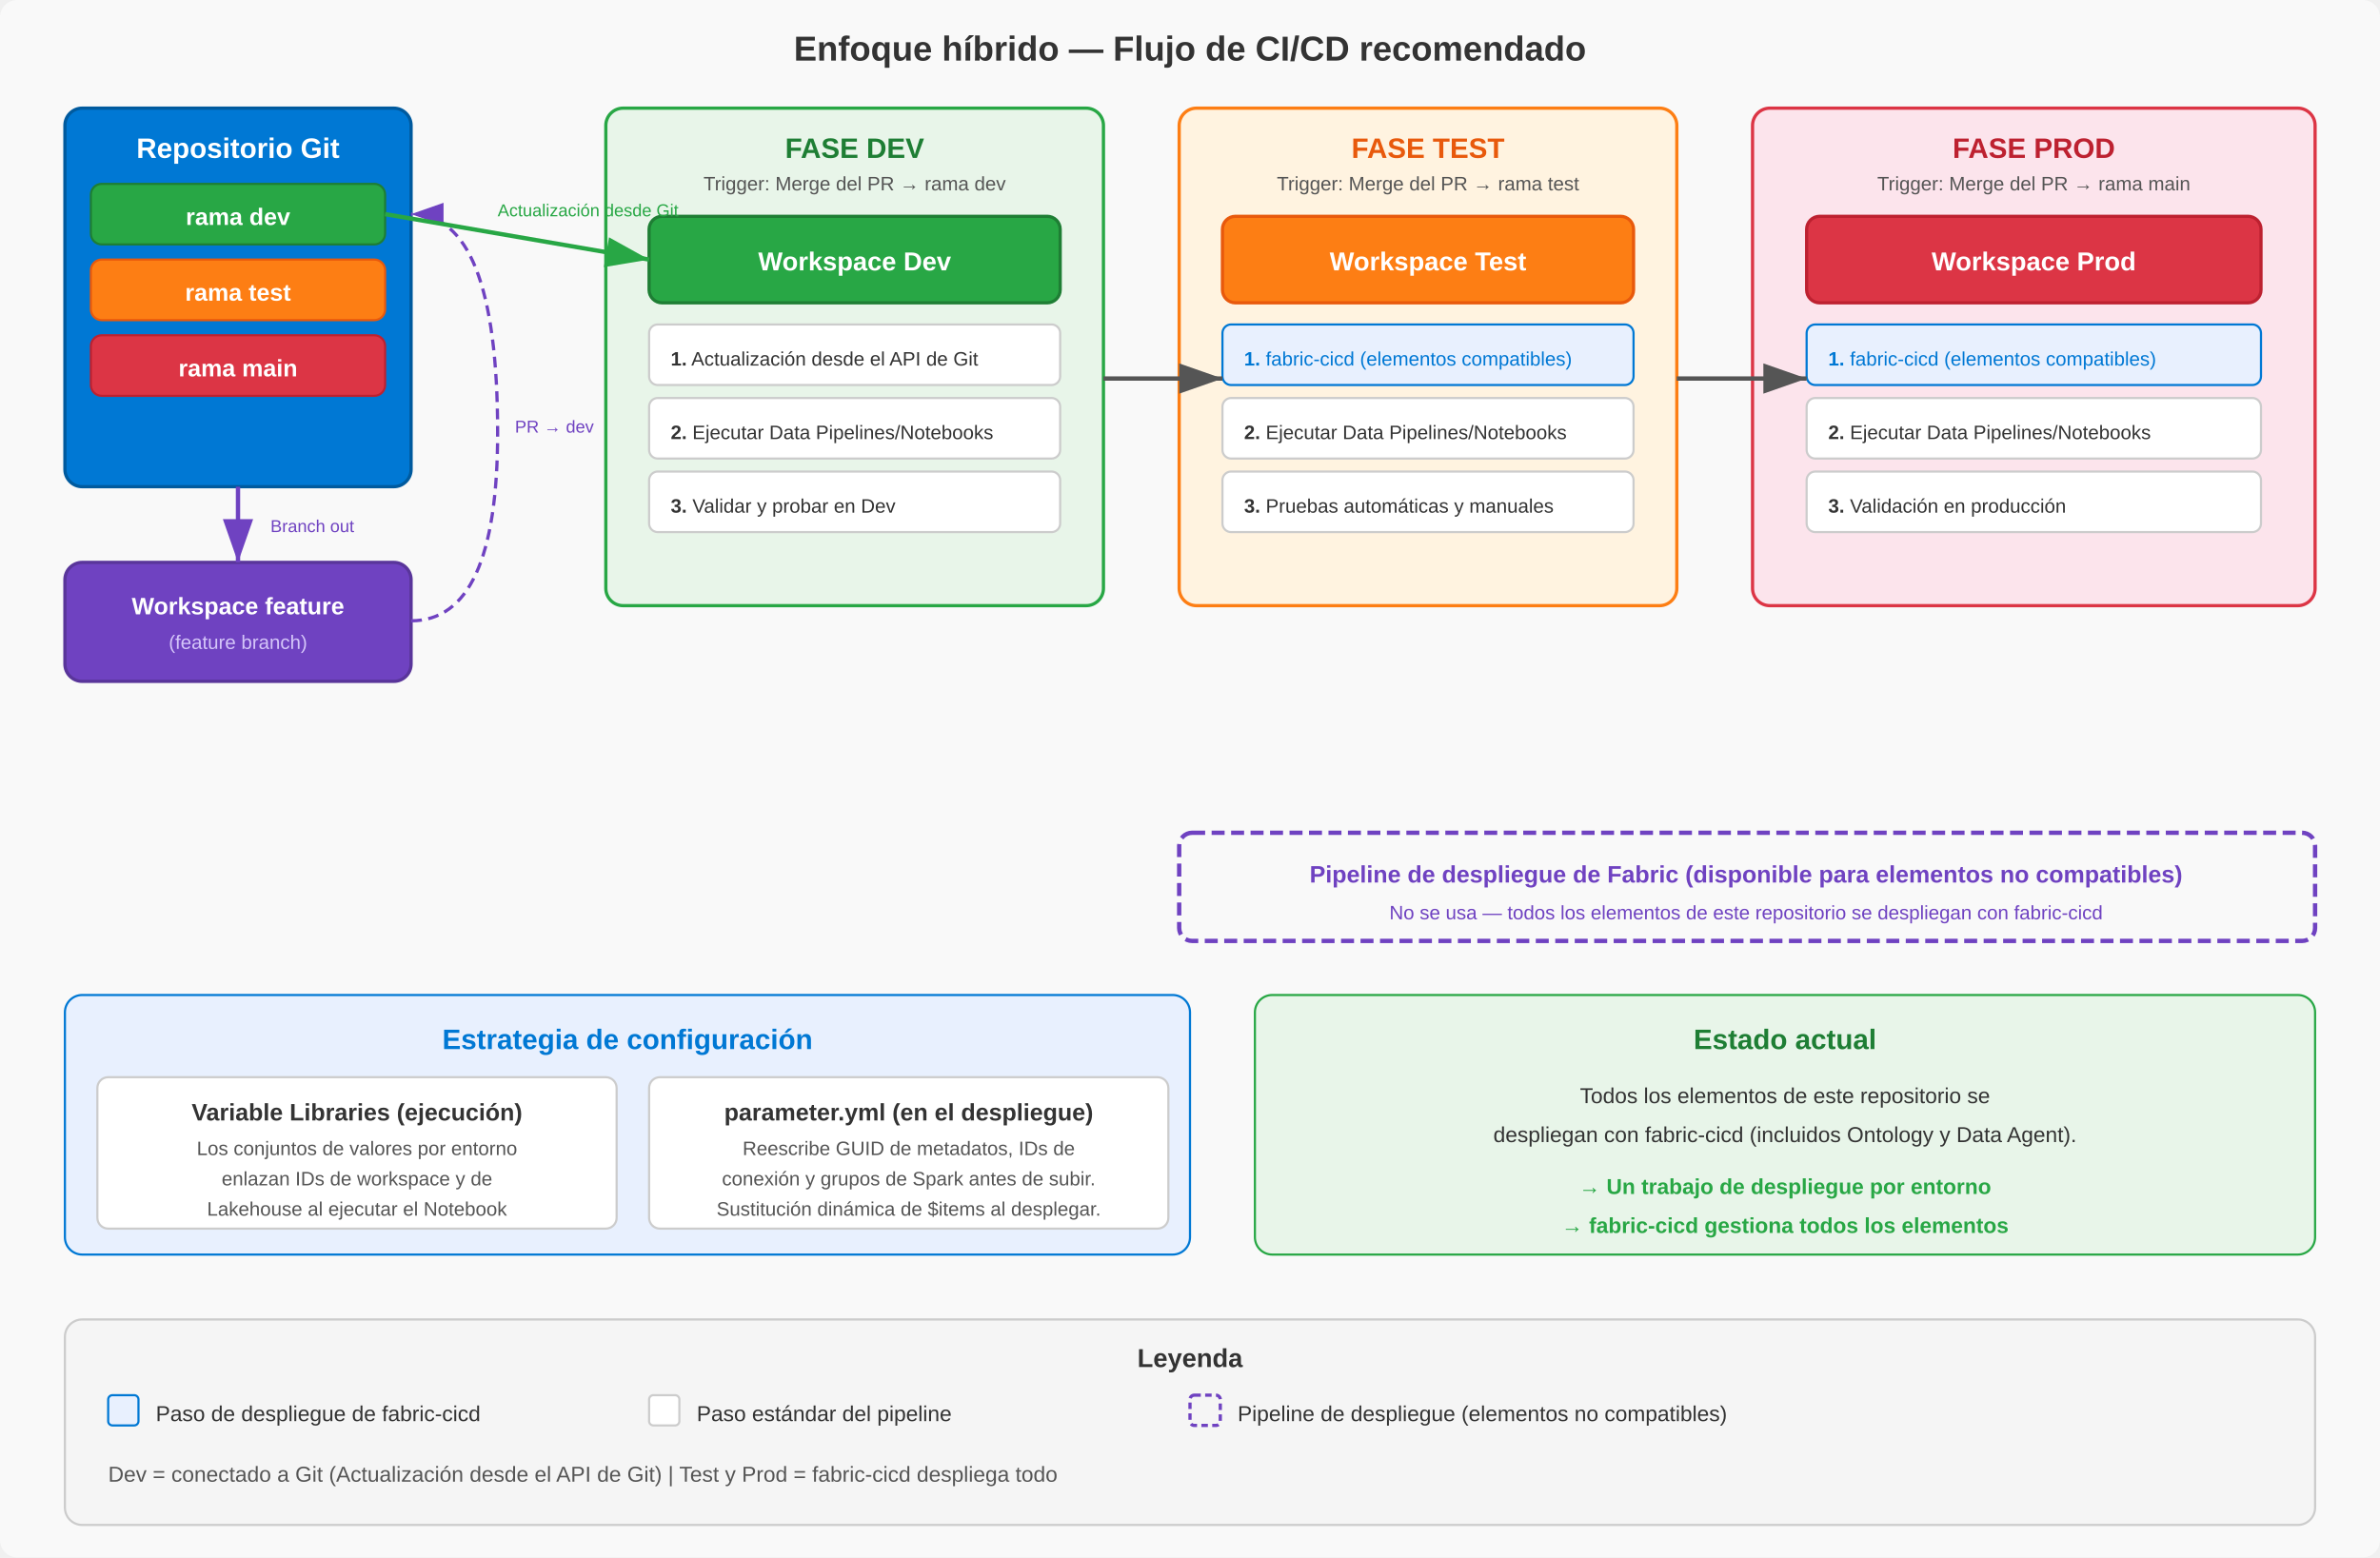
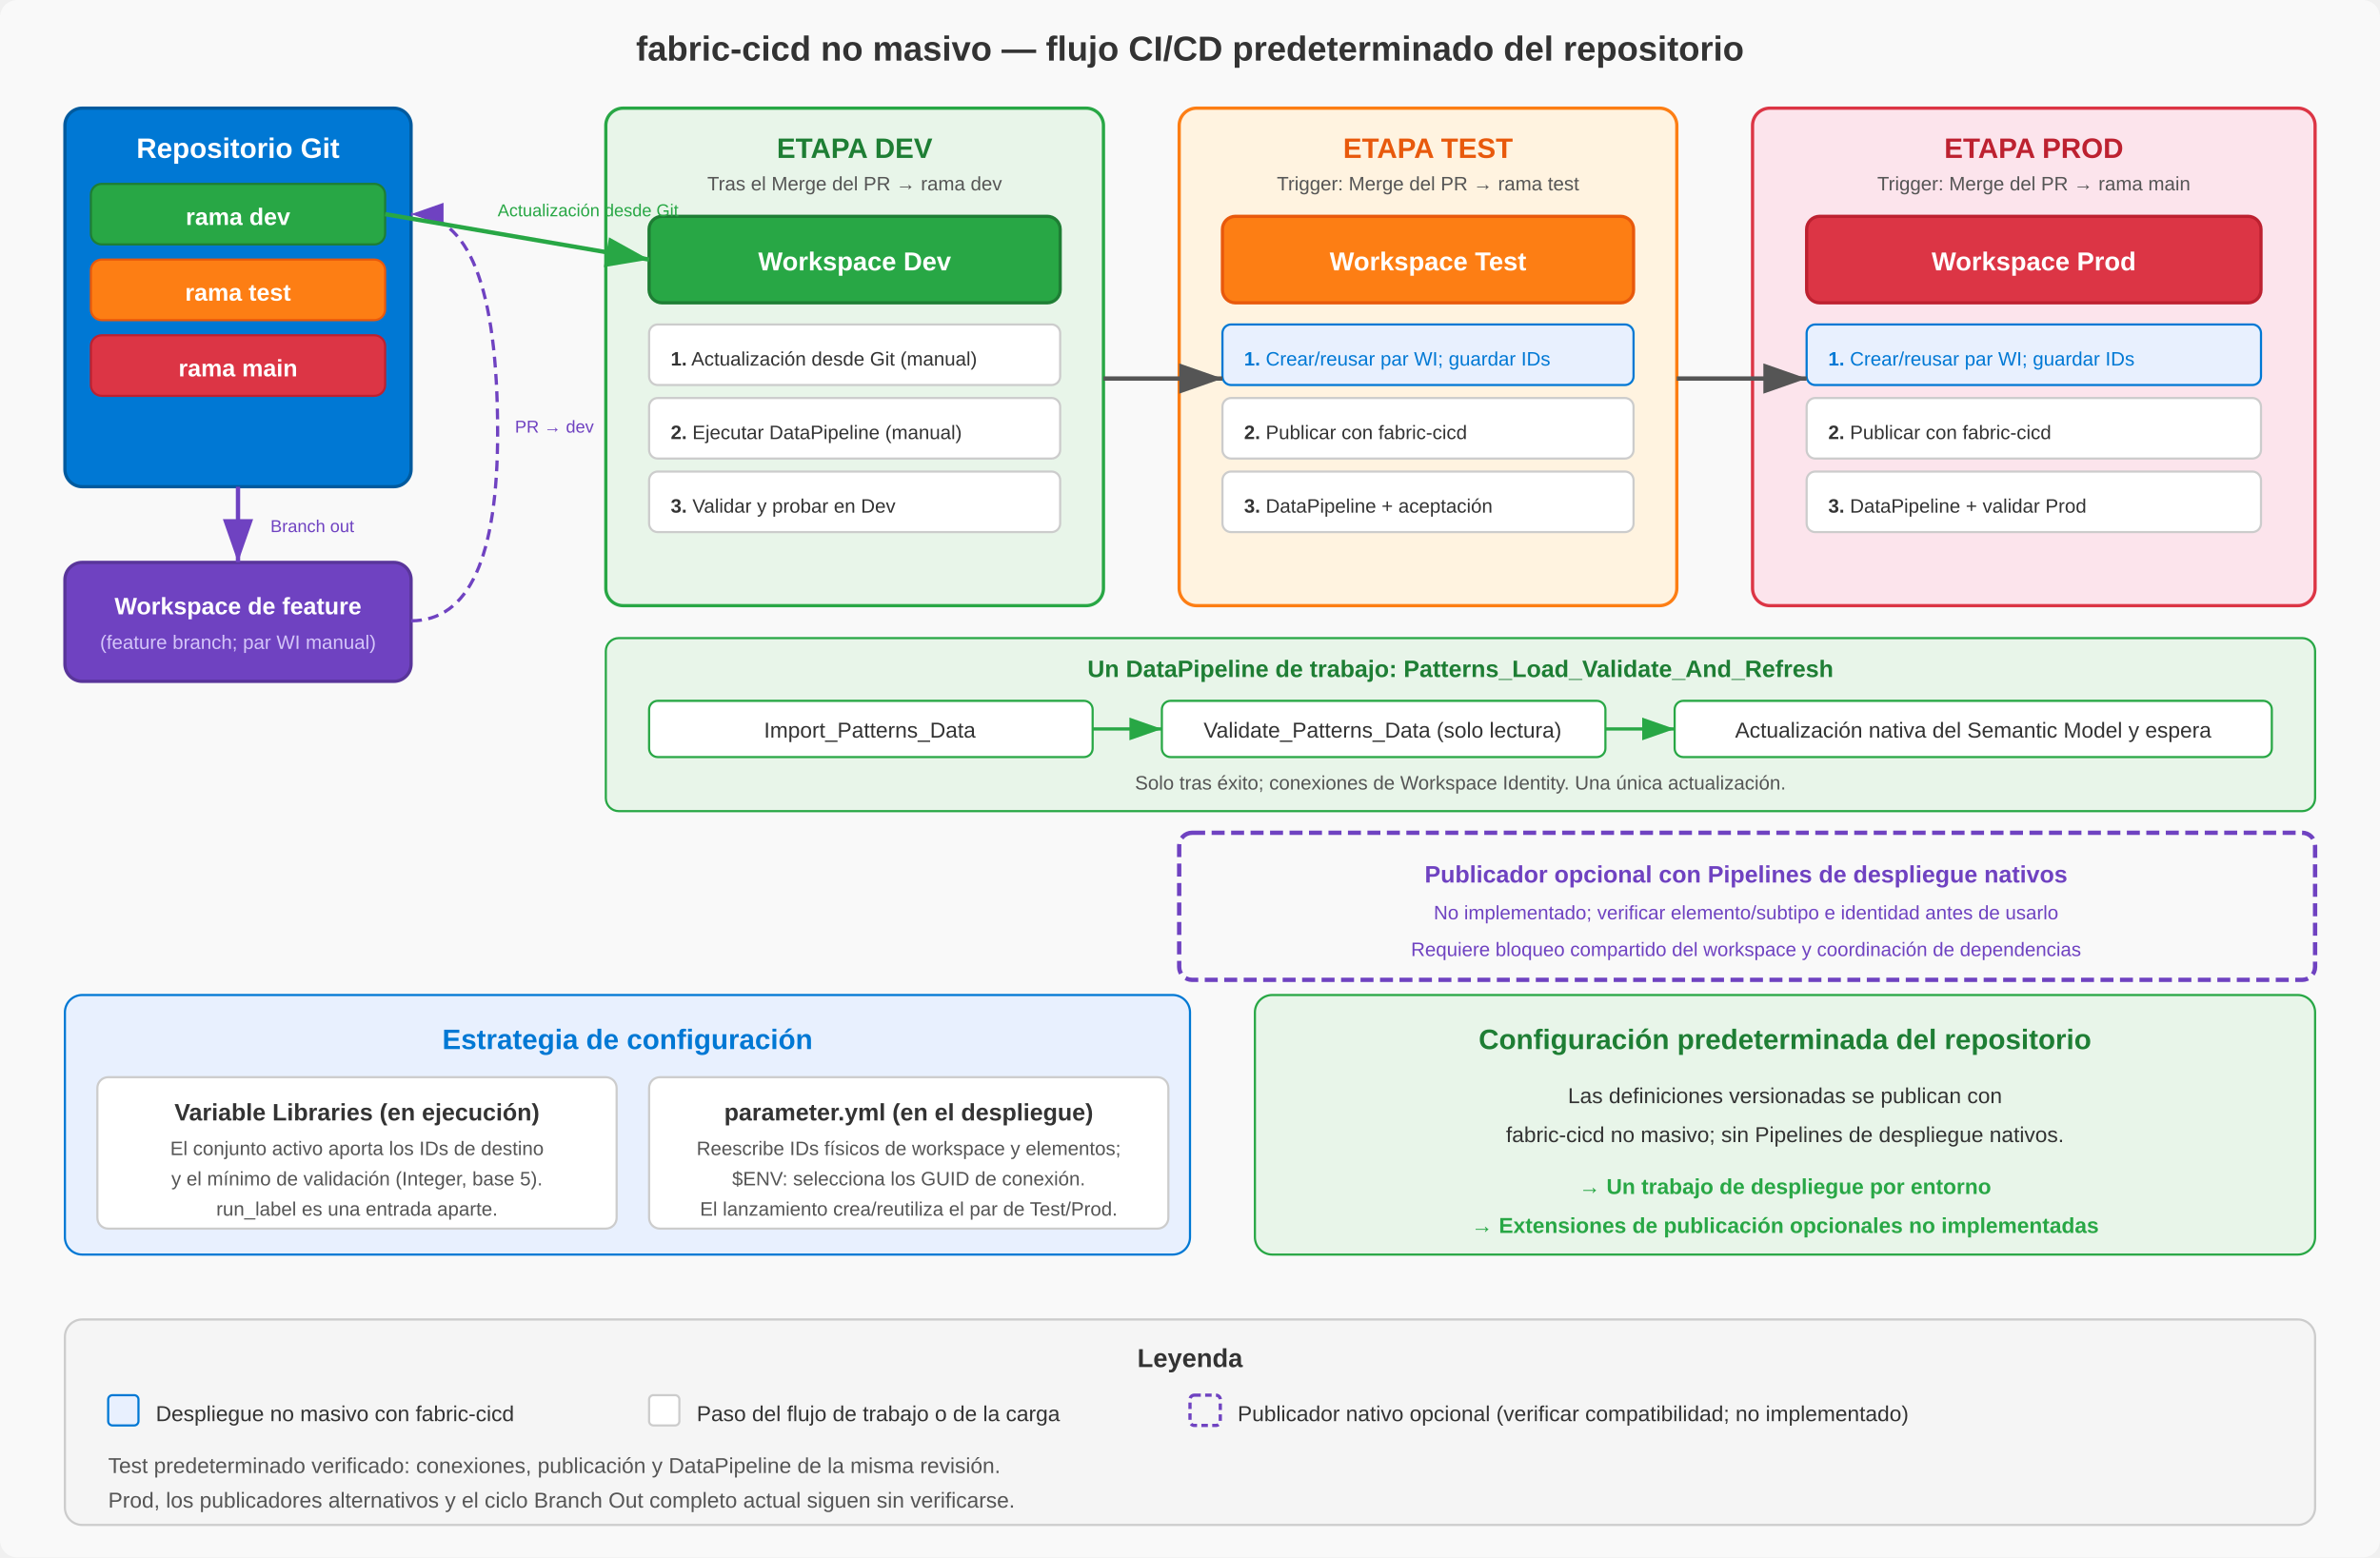
<svg xmlns="http://www.w3.org/2000/svg" viewBox="0 0 1100 720" font-family="Segoe UI, Arial, sans-serif">
  <rect width="1100" height="720" fill="#f9f9f9" rx="8" />
-   <text x="550" y="28" text-anchor="middle" font-size="16" font-weight="bold" fill="#333">Enfoque híbrido — Flujo de CI/CD recomendado</text>
+   <text x="550" y="28" text-anchor="middle" font-size="16" font-weight="bold" fill="#333">fabric-cicd no masivo — flujo CI/CD predeterminado del repositorio</text>
  <rect x="30" y="50" width="160" height="175" rx="8" fill="#0078d4" stroke="#005a9e" stroke-width="1.5" />
  <text x="110" y="73" text-anchor="middle" font-size="13" fill="#fff" font-weight="bold">Repositorio Git</text>
  <rect x="42" y="85" width="136" height="28" rx="5" fill="#28a745" stroke="#1e7e34" stroke-width="1" />
  <text x="110" y="104" text-anchor="middle" font-size="11" fill="#fff" font-weight="bold">rama dev</text>
  <rect x="42" y="120" width="136" height="28" rx="5" fill="#fd7e14" stroke="#e8590c" stroke-width="1" />
  <text x="110" y="139" text-anchor="middle" font-size="11" fill="#fff" font-weight="bold">rama test</text>
  <rect x="42" y="155" width="136" height="28" rx="5" fill="#dc3545" stroke="#bd2130" stroke-width="1" />
  <text x="110" y="174" text-anchor="middle" font-size="11" fill="#fff" font-weight="bold">rama main</text>
  <rect x="30" y="260" width="160" height="55" rx="8" fill="#6f42c1" stroke="#59359a" stroke-width="1.5" />
-   <text x="110" y="284" text-anchor="middle" font-size="11" fill="#fff" font-weight="bold">Workspace feature</text>
-   <text x="110" y="300" text-anchor="middle" font-size="9" fill="#d4c5f9">(feature branch)</text>
+   <text x="110" y="284" text-anchor="middle" font-size="11" fill="#fff" font-weight="bold">Workspace de feature</text>
+   <text x="110" y="300" text-anchor="middle" font-size="9" fill="#d4c5f9">(feature branch; par WI manual)</text>
  <line x1="110" y1="225" x2="110" y2="260" stroke="#6f42c1" stroke-width="2" marker-end="url(#arrowPurple)" />
  <text x="125" y="246" font-size="8" fill="#6f42c1">Branch out</text>
  <path d="M 190 287 Q 230 287 230 200 Q 230 99 190 99" fill="none" stroke="#6f42c1" stroke-width="1.5" stroke-dasharray="5,3" marker-end="url(#arrowPurple)" />
  <text x="238" y="200" font-size="8" fill="#6f42c1">PR → dev</text>
  <rect x="280" y="50" width="230" height="230" rx="8" fill="#e8f5e9" stroke="#28a745" stroke-width="1.5" />
-   <text x="395" y="73" text-anchor="middle" font-size="13" font-weight="bold" fill="#1e7e34">FASE DEV</text>
-   <text x="395" y="88" text-anchor="middle" font-size="9" fill="#555">Trigger: Merge del PR → rama dev</text>
+   <text x="395" y="73" text-anchor="middle" font-size="13" font-weight="bold" fill="#1e7e34">ETAPA DEV</text>
+   <text x="395" y="88" text-anchor="middle" font-size="9" fill="#555">Tras el Merge del PR → rama dev</text>
  <rect x="300" y="100" width="190" height="40" rx="6" fill="#28a745" stroke="#1e7e34" stroke-width="1.5" />
  <text x="395" y="125" text-anchor="middle" font-size="12" fill="#fff" font-weight="bold">Workspace Dev</text>
  <line x1="178" y1="99" x2="300" y2="120" stroke="#28a745" stroke-width="2" marker-end="url(#arrowGreen)" />
  <text x="230" y="100" font-size="8" fill="#28a745">Actualización desde Git</text>
  <rect x="300" y="150" width="190" height="28" rx="4" fill="#fff" stroke="#ccc" stroke-width="1" />
  <text x="310" y="169" font-size="9" fill="#333">
-     <tspan font-weight="bold">1.</tspan> Actualización desde el API de Git</text>
+     <tspan font-weight="bold">1.</tspan> Actualización desde Git (manual)</text>
  <rect x="300" y="184" width="190" height="28" rx="4" fill="#fff" stroke="#ccc" stroke-width="1" />
  <text x="310" y="203" font-size="9" fill="#333">
-     <tspan font-weight="bold">2.</tspan> Ejecutar Data Pipelines/Notebooks</text>
+     <tspan font-weight="bold">2.</tspan> Ejecutar DataPipeline (manual)</text>
  <rect x="300" y="218" width="190" height="28" rx="4" fill="#fff" stroke="#ccc" stroke-width="1" />
  <text x="310" y="237" font-size="9" fill="#333">
    <tspan font-weight="bold">3.</tspan> Validar y probar en Dev</text>
  <rect x="545" y="50" width="230" height="230" rx="8" fill="#fff3e0" stroke="#fd7e14" stroke-width="1.5" />
-   <text x="660" y="73" text-anchor="middle" font-size="13" font-weight="bold" fill="#e8590c">FASE TEST</text>
+   <text x="660" y="73" text-anchor="middle" font-size="13" font-weight="bold" fill="#e8590c">ETAPA TEST</text>
  <text x="660" y="88" text-anchor="middle" font-size="9" fill="#555">Trigger: Merge del PR → rama test</text>
  <rect x="565" y="100" width="190" height="40" rx="6" fill="#fd7e14" stroke="#e8590c" stroke-width="1.5" />
  <text x="660" y="125" text-anchor="middle" font-size="12" fill="#fff" font-weight="bold">Workspace Test</text>
  <rect x="565" y="150" width="190" height="28" rx="4" fill="#e8f0fe" stroke="#0078d4" stroke-width="1" />
  <text x="575" y="169" font-size="9" fill="#0078d4">
-     <tspan font-weight="bold">1.</tspan> fabric-cicd (elementos compatibles)</text>
+     <tspan font-weight="bold">1.</tspan> Crear/reusar par WI; guardar IDs</text>
  <rect x="565" y="184" width="190" height="28" rx="4" fill="#fff" stroke="#ccc" stroke-width="1" />
  <text x="575" y="203" font-size="9" fill="#333">
-     <tspan font-weight="bold">2.</tspan> Ejecutar Data Pipelines/Notebooks</text>
+     <tspan font-weight="bold">2.</tspan> Publicar con fabric-cicd</text>
  <rect x="565" y="218" width="190" height="28" rx="4" fill="#fff" stroke="#ccc" stroke-width="1" />
  <text x="575" y="237" font-size="9" fill="#333">
-     <tspan font-weight="bold">3.</tspan> Pruebas automáticas y manuales</text>
+     <tspan font-weight="bold">3.</tspan> DataPipeline + aceptación</text>
  <line x1="510" y1="175" x2="565" y2="175" stroke="#555" stroke-width="2" marker-end="url(#arrow)" />
  <rect x="810" y="50" width="260" height="230" rx="8" fill="#fce4ec" stroke="#dc3545" stroke-width="1.5" />
-   <text x="940" y="73" text-anchor="middle" font-size="13" font-weight="bold" fill="#bd2130">FASE PROD</text>
+   <text x="940" y="73" text-anchor="middle" font-size="13" font-weight="bold" fill="#bd2130">ETAPA PROD</text>
  <text x="940" y="88" text-anchor="middle" font-size="9" fill="#555">Trigger: Merge del PR → rama main</text>
  <rect x="835" y="100" width="210" height="40" rx="6" fill="#dc3545" stroke="#bd2130" stroke-width="1.5" />
  <text x="940" y="125" text-anchor="middle" font-size="12" fill="#fff" font-weight="bold">Workspace Prod</text>
  <rect x="835" y="150" width="210" height="28" rx="4" fill="#e8f0fe" stroke="#0078d4" stroke-width="1" />
  <text x="845" y="169" font-size="9" fill="#0078d4">
-     <tspan font-weight="bold">1.</tspan> fabric-cicd (elementos compatibles)</text>
+     <tspan font-weight="bold">1.</tspan> Crear/reusar par WI; guardar IDs</text>
  <rect x="835" y="184" width="210" height="28" rx="4" fill="#fff" stroke="#ccc" stroke-width="1" />
  <text x="845" y="203" font-size="9" fill="#333">
-     <tspan font-weight="bold">2.</tspan> Ejecutar Data Pipelines/Notebooks</text>
+     <tspan font-weight="bold">2.</tspan> Publicar con fabric-cicd</text>
  <rect x="835" y="218" width="210" height="28" rx="4" fill="#fff" stroke="#ccc" stroke-width="1" />
  <text x="845" y="237" font-size="9" fill="#333">
-     <tspan font-weight="bold">3.</tspan> Validación en producción</text>
+     <tspan font-weight="bold">3.</tspan> DataPipeline + validar Prod</text>
  <line x1="775" y1="175" x2="835" y2="175" stroke="#555" stroke-width="2" marker-end="url(#arrow)" />
-   <rect x="545" y="385" width="525" height="50" rx="6" fill="none" stroke="#6f42c1" stroke-width="2" stroke-dasharray="6,3" />
-   <text x="807" y="408" text-anchor="middle" font-size="11" fill="#6f42c1" font-weight="bold">Pipeline de despliegue de Fabric (disponible para elementos no compatibles)</text>
-   <text x="807" y="425" text-anchor="middle" font-size="9" fill="#6f42c1">No se usa — todos los elementos de este repositorio se despliegan con fabric-cicd</text>
+   <rect x="280" y="295" width="790" height="80" rx="6" fill="#e8f5e9" stroke="#28a745" />
+   <text x="675" y="313" text-anchor="middle" font-size="11" font-weight="bold" fill="#1e7e34">Un DataPipeline de trabajo: Patterns_Load_Validate_And_Refresh</text>
+   <rect x="300" y="324" width="205" height="26" rx="4" fill="#fff" stroke="#28a745" />
+   <text x="402" y="341" text-anchor="middle" font-size="10" fill="#333">Import_Patterns_Data</text>
+   <line x1="505" y1="337" x2="537" y2="337" stroke="#28a745" stroke-width="1.5" marker-end="url(#arrowGreen)" />
+   <rect x="537" y="324" width="205" height="26" rx="4" fill="#fff" stroke="#28a745" />
+   <text x="639" y="341" text-anchor="middle" font-size="10" fill="#333">Validate_Patterns_Data (solo lectura)</text>
+   <line x1="742" y1="337" x2="774" y2="337" stroke="#28a745" stroke-width="1.5" marker-end="url(#arrowGreen)" />
+   <rect x="774" y="324" width="276" height="26" rx="4" fill="#fff" stroke="#28a745" />
+   <text x="912" y="341" text-anchor="middle" font-size="10" fill="#333">Actualización nativa del Semantic Model y espera</text>
+   <text x="675" y="365" text-anchor="middle" font-size="9" fill="#555">Solo tras éxito; conexiones de Workspace Identity. Una única actualización.</text>
+   <rect x="545" y="385" width="525" height="68" rx="6" fill="none" stroke="#6f42c1" stroke-width="2" stroke-dasharray="6,3" />
+   <text x="807" y="408" text-anchor="middle" font-size="11" fill="#6f42c1" font-weight="bold">Publicador opcional con Pipelines de despliegue nativos</text>
+   <text x="807" y="425" text-anchor="middle" font-size="9" fill="#6f42c1">No implementado; verificar elemento/subtipo e identidad antes de usarlo</text>
+   <text x="807" y="442" text-anchor="middle" font-size="9" fill="#6f42c1">Requiere bloqueo compartido del workspace y coordinación de dependencias</text>
  <rect x="30" y="460" width="520" height="120" rx="8" fill="#e8f0fe" stroke="#0078d4" stroke-width="1" />
  <text x="290" y="485" text-anchor="middle" font-size="13" font-weight="bold" fill="#0078d4">Estrategia de configuración</text>
  <rect x="45" y="498" width="240" height="70" rx="5" fill="#fff" stroke="#ccc" stroke-width="1" />
-   <text x="165" y="518" text-anchor="middle" font-size="11" font-weight="bold" fill="#333">Variable Libraries (ejecución)</text>
-   <text x="165" y="534" text-anchor="middle" font-size="9" fill="#555">Los conjuntos de valores por entorno</text>
-   <text x="165" y="548" text-anchor="middle" font-size="9" fill="#555">enlazan IDs de workspace y de</text>
-   <text x="165" y="562" text-anchor="middle" font-size="9" fill="#555">Lakehouse al ejecutar el Notebook</text>
+   <text x="165" y="518" text-anchor="middle" font-size="11" font-weight="bold" fill="#333">Variable Libraries (en ejecución)</text>
+   <text x="165" y="534" text-anchor="middle" font-size="9" fill="#555">El conjunto activo aporta los IDs de destino</text>
+   <text x="165" y="548" text-anchor="middle" font-size="9" fill="#555">y el mínimo de validación (Integer, base 5).</text>
+   <text x="165" y="562" text-anchor="middle" font-size="9" fill="#555">run_label es una entrada aparte.</text>
  <rect x="300" y="498" width="240" height="70" rx="5" fill="#fff" stroke="#ccc" stroke-width="1" />
  <text x="420" y="518" text-anchor="middle" font-size="11" font-weight="bold" fill="#333">parameter.yml (en el despliegue)</text>
-   <text x="420" y="534" text-anchor="middle" font-size="9" fill="#555">Reescribe GUID de metadatos, IDs de</text>
-   <text x="420" y="548" text-anchor="middle" font-size="9" fill="#555">conexión y grupos de Spark antes de subir.</text>
-   <text x="420" y="562" text-anchor="middle" font-size="9" fill="#555">Sustitución dinámica de $items al desplegar.</text>
+   <text x="420" y="534" text-anchor="middle" font-size="9" fill="#555">Reescribe IDs físicos de workspace y elementos;</text>
+   <text x="420" y="548" text-anchor="middle" font-size="9" fill="#555">$ENV: selecciona los GUID de conexión.</text>
+   <text x="420" y="562" text-anchor="middle" font-size="9" fill="#555">El lanzamiento crea/reutiliza el par de Test/Prod.</text>
  <rect x="580" y="460" width="490" height="120" rx="8" fill="#e8f5e9" stroke="#28a745" stroke-width="1" />
-   <text x="825" y="485" text-anchor="middle" font-size="13" font-weight="bold" fill="#1e7e34">Estado actual</text>
-   <text x="825" y="510" text-anchor="middle" font-size="10" fill="#333">Todos los elementos de este repositorio se</text>
-   <text x="825" y="528" text-anchor="middle" font-size="10" fill="#333">despliegan con fabric-cicd (incluidos Ontology y Data Agent).</text>
+   <text x="825" y="485" text-anchor="middle" font-size="13" font-weight="bold" fill="#1e7e34">Configuración predeterminada del repositorio</text>
+   <text x="825" y="510" text-anchor="middle" font-size="10" fill="#333">Las definiciones versionadas se publican con</text>
+   <text x="825" y="528" text-anchor="middle" font-size="10" fill="#333">fabric-cicd no masivo; sin Pipelines de despliegue nativos.</text>
  <text x="825" y="552" text-anchor="middle" font-size="10" fill="#28a745" font-weight="bold">→ Un trabajo de despliegue por entorno</text>
-   <text x="825" y="570" text-anchor="middle" font-size="10" fill="#28a745" font-weight="bold">→ fabric-cicd gestiona todos los elementos</text>
+   <text x="825" y="570" text-anchor="middle" font-size="10" fill="#28a745" font-weight="bold">→ Extensiones de publicación opcionales no implementadas</text>
  <rect x="30" y="610" width="1040" height="95" rx="8" fill="#f5f5f5" stroke="#ccc" stroke-width="1" />
  <text x="550" y="632" text-anchor="middle" font-size="12" font-weight="bold" fill="#333">Leyenda</text>
  <rect x="50" y="645" width="14" height="14" rx="2" fill="#e8f0fe" stroke="#0078d4" stroke-width="1" />
-   <text x="72" y="657" font-size="10" fill="#333">Paso de despliegue de fabric-cicd</text>
+   <text x="72" y="657" font-size="10" fill="#333">Despliegue no masivo con fabric-cicd</text>
  <rect x="300" y="645" width="14" height="14" rx="2" fill="#fff" stroke="#ccc" stroke-width="1" />
-   <text x="322" y="657" font-size="10" fill="#333">Paso estándar del pipeline</text>
+   <text x="322" y="657" font-size="10" fill="#333">Paso del flujo de trabajo o de la carga</text>
  <rect x="550" y="645" width="14" height="14" rx="2" fill="none" stroke="#6f42c1" stroke-width="1.5" stroke-dasharray="3,2" />
-   <text x="572" y="657" font-size="10" fill="#333">Pipeline de despliegue (elementos no compatibles)</text>
-   <text x="50" y="685" font-size="10" fill="#555">Dev = conectado a Git (Actualización desde el API de Git) | Test y Prod = fabric-cicd despliega todo</text>
+   <text x="572" y="657" font-size="10" fill="#333">Publicador nativo opcional (verificar compatibilidad; no implementado)</text>
+   <text x="50" y="681" font-size="10" fill="#555">Test predeterminado verificado: conexiones, publicación y DataPipeline de la misma revisión.</text>
+   <text x="50" y="697" font-size="10" fill="#555">Prod, los publicadores alternativos y el ciclo Branch Out completo actual siguen sin verificarse.</text>
  <defs>
    <marker id="arrow" markerWidth="10" markerHeight="7" refX="10" refY="3.5" orient="auto">
      <polygon points="0 0, 10 3.5, 0 7" fill="#555" />
    </marker>
    <marker id="arrowGreen" markerWidth="10" markerHeight="7" refX="10" refY="3.5" orient="auto">
      <polygon points="0 0, 10 3.5, 0 7" fill="#28a745" />
    </marker>
    <marker id="arrowPurple" markerWidth="10" markerHeight="7" refX="10" refY="3.5" orient="auto">
      <polygon points="0 0, 10 3.5, 0 7" fill="#6f42c1" />
    </marker>
  </defs>
</svg>
